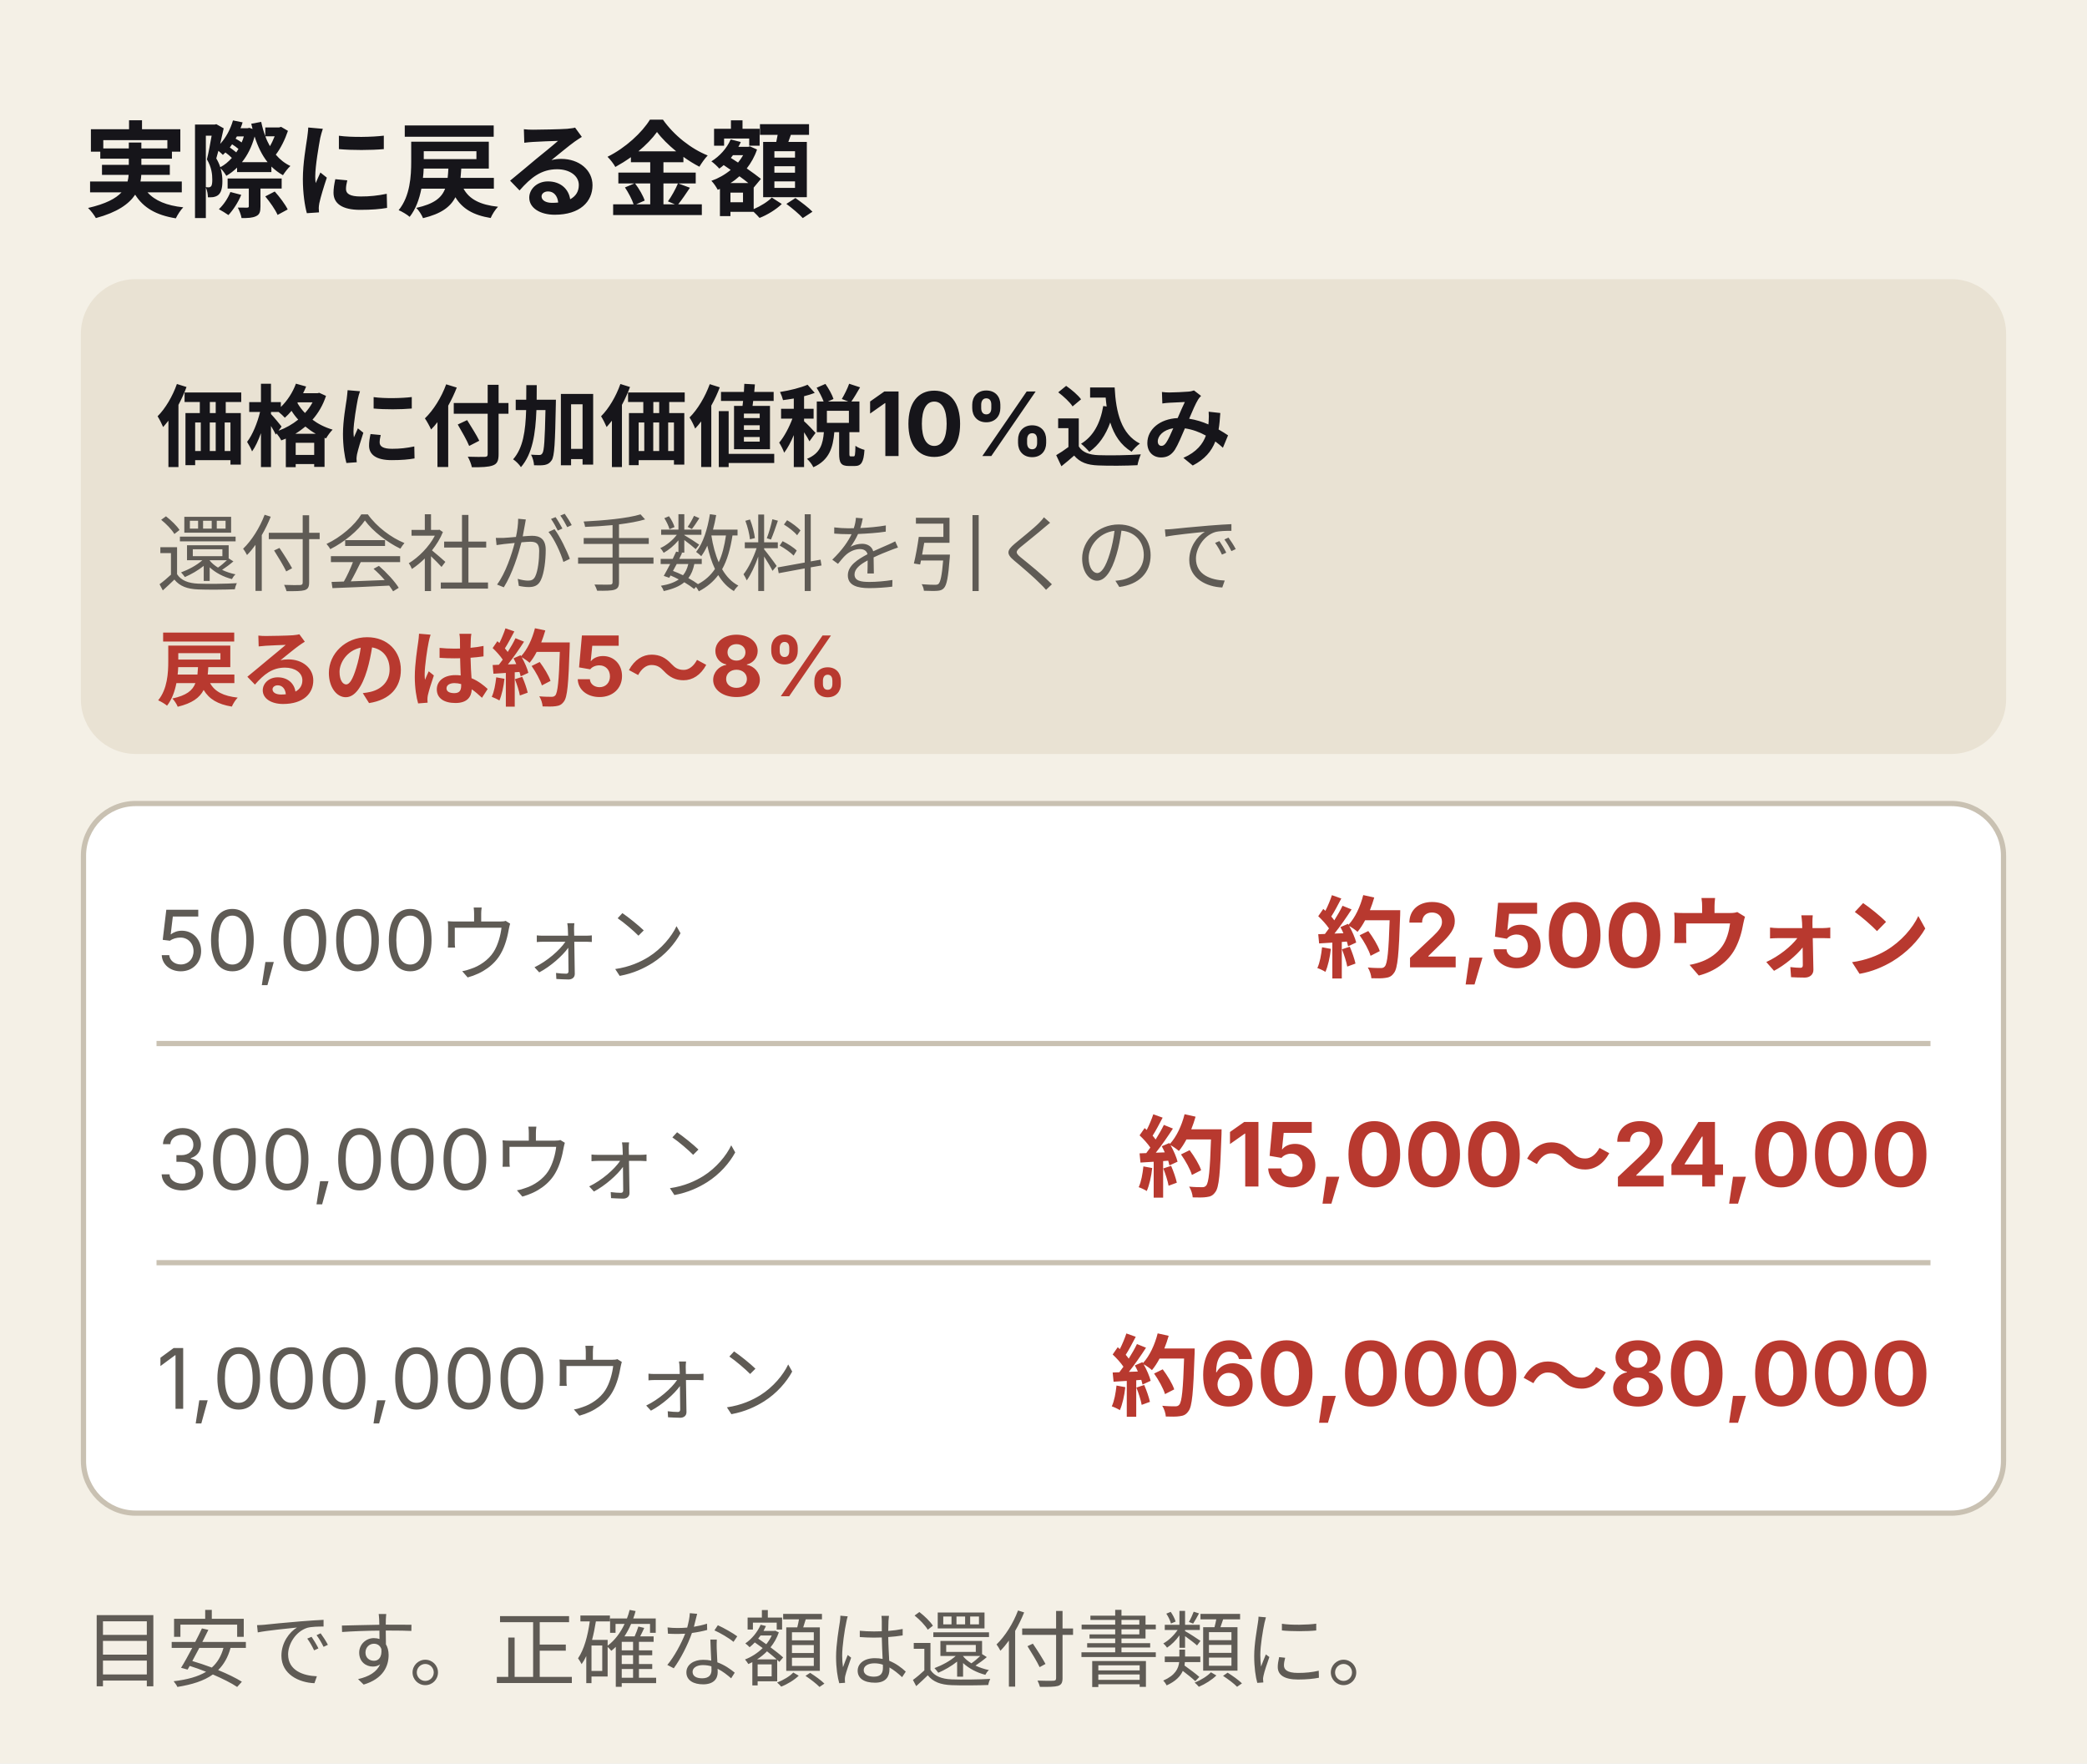
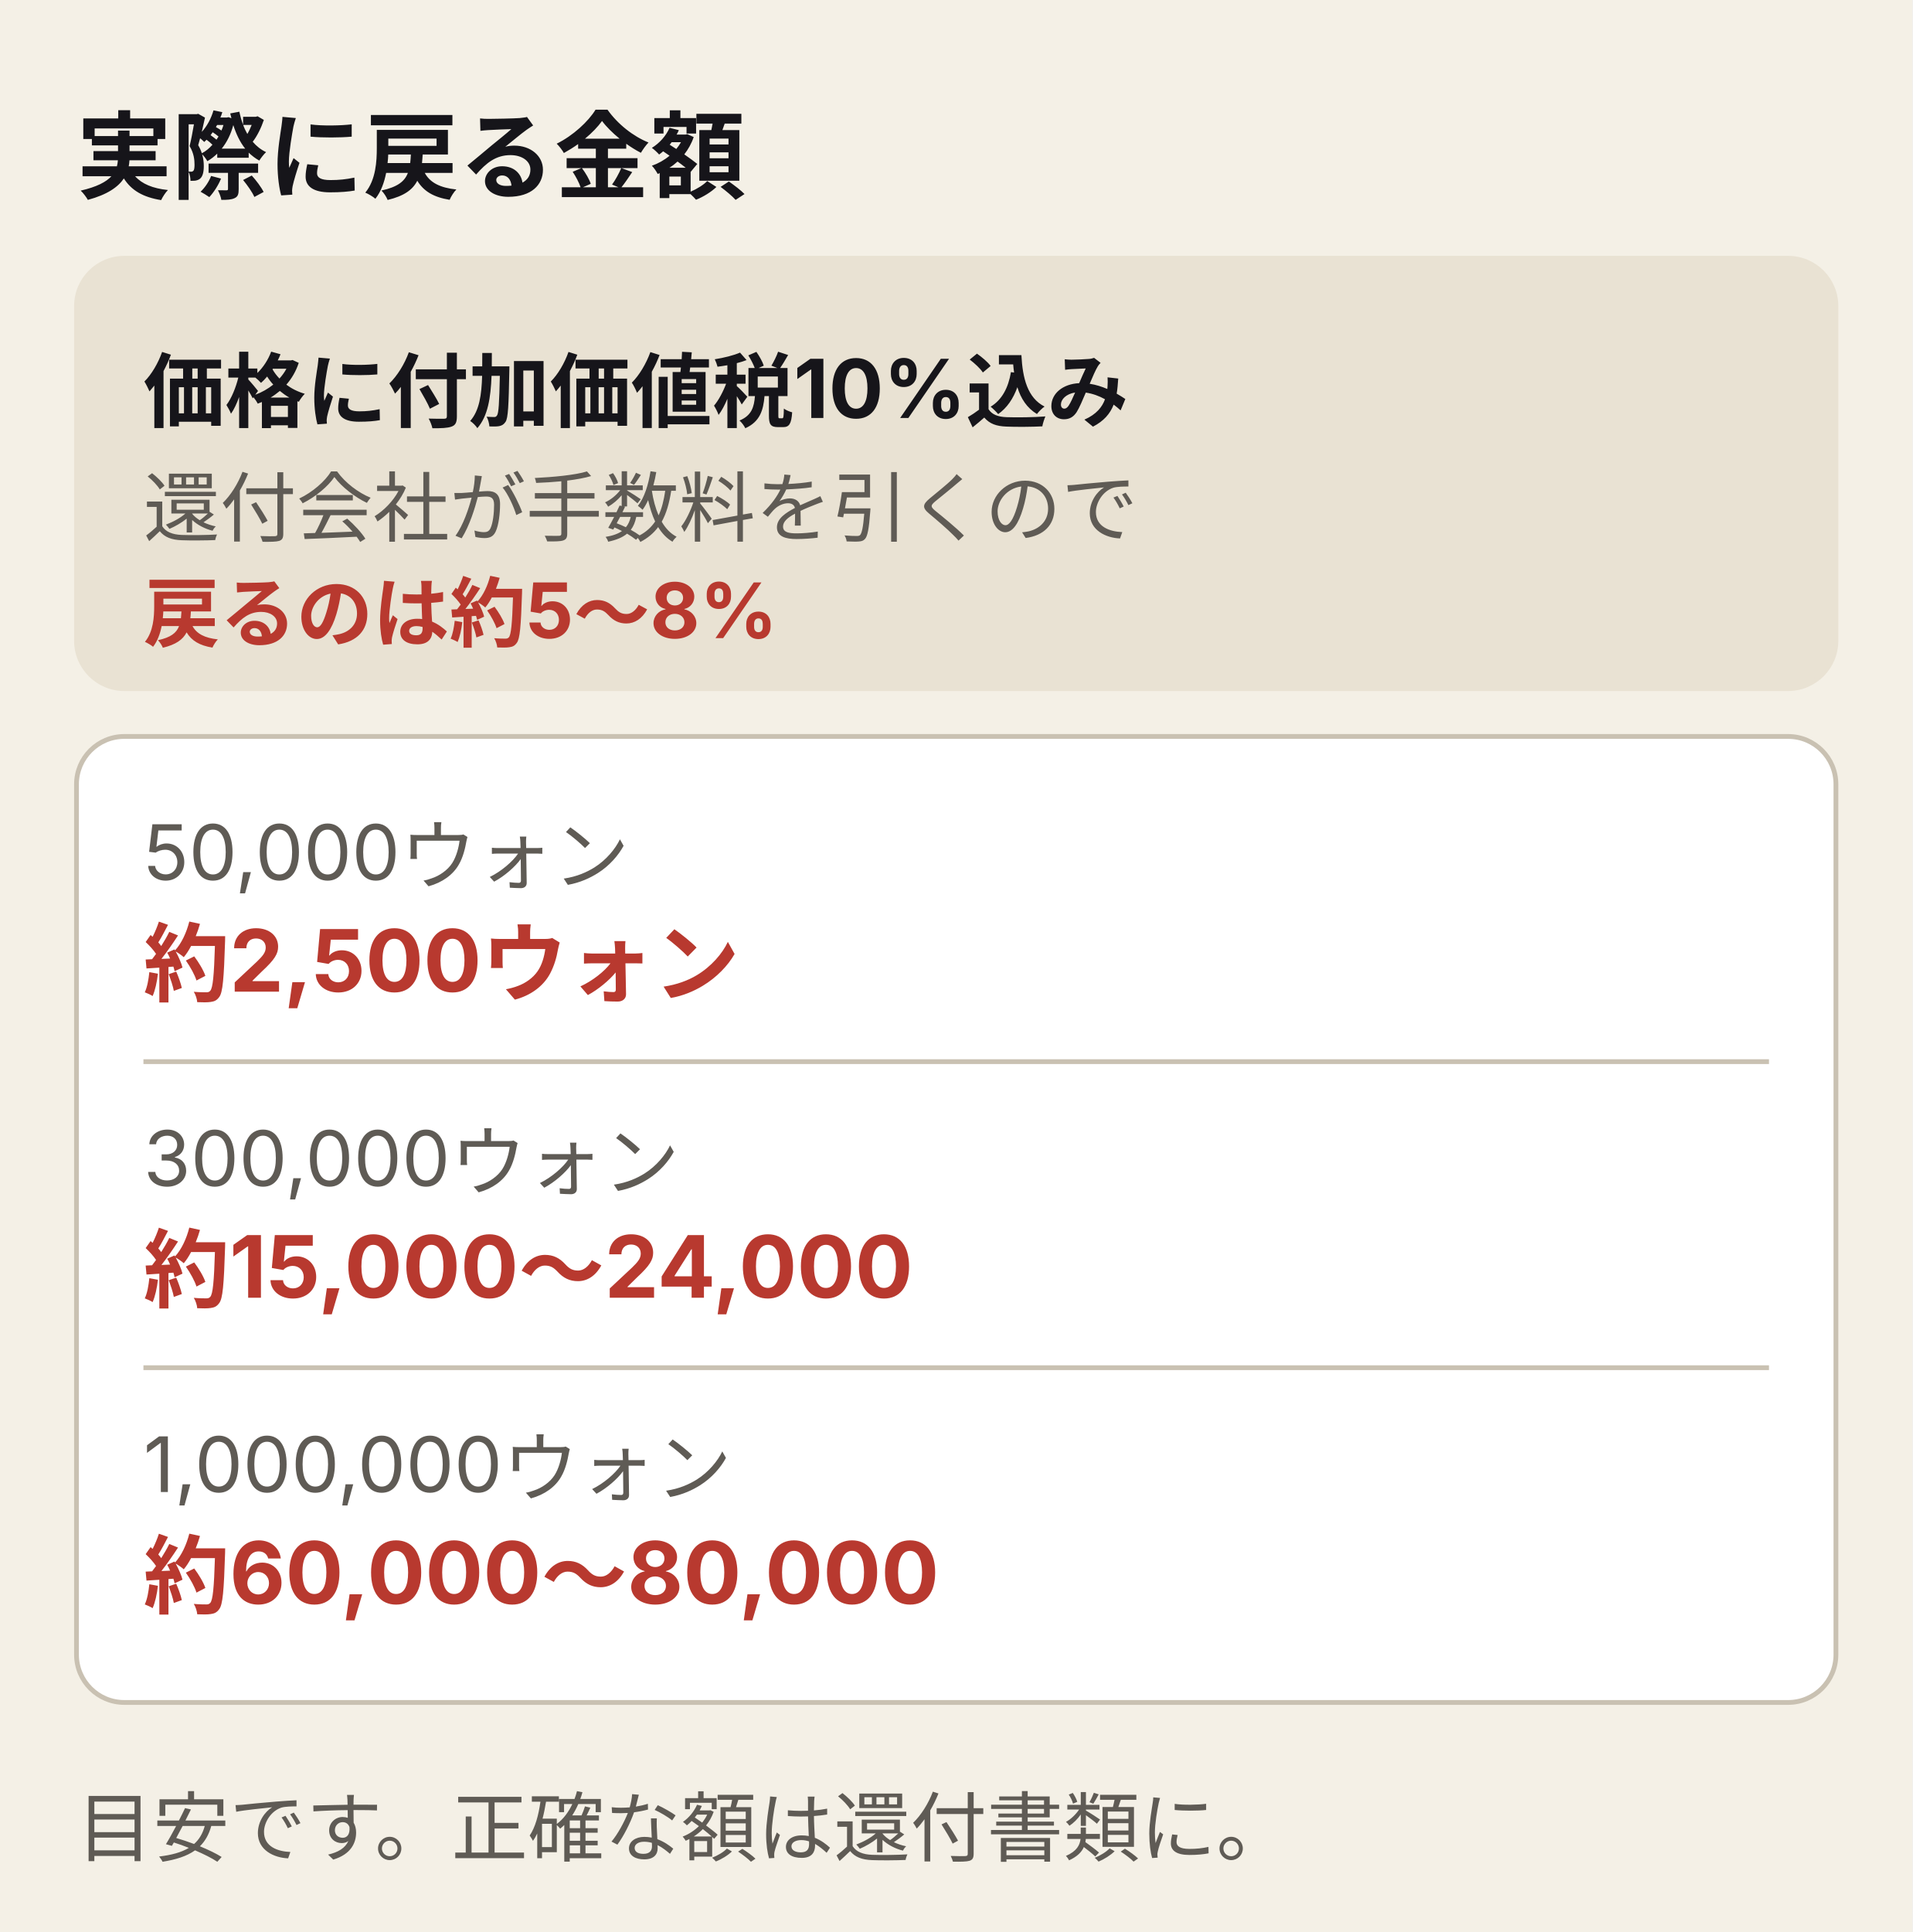
- <svg xmlns="http://www.w3.org/2000/svg" viewBox="0 0 400 338" role="img" aria-label="実際に戻る金額" font-family="system-ui, -apple-system, &quot;Noto Sans KR&quot;, &quot;Noto Sans JP&quot;, &quot;Noto Sans TC&quot;, sans-serif">
-   <rect width="400" height="338" fill="#f4f0e6" />
+ <svg xmlns="http://www.w3.org/2000/svg" viewBox="0 0 400 404" role="img" aria-label="実際に戻る金額" font-family="system-ui, -apple-system, &quot;Noto Sans KR&quot;, &quot;Noto Sans JP&quot;, &quot;Noto Sans TC&quot;, sans-serif">
+   <rect width="400" height="404" fill="#f4f0e6" />
  <text x="16" y="40" font-size="20" font-weight="700" fill="#16151a" text-anchor="start">実際に戻る金額</text>
  <rect x="16" y="54" width="368" height="90" rx="10" fill="#e9e2d3" stroke="#e9e2d3" stroke-width="1" />
  <text x="30" y="88" font-size="17" font-weight="700" fill="#16151a" text-anchor="start">価格に付加価値税10%込み</text>
  <text x="30" y="112" font-size="16" font-weight="400" fill="#5f5b55" text-anchor="start">還付会社が手数料を引くので</text>
  <text x="30" y="134" font-size="16" font-weight="700" fill="#b8392f" text-anchor="start">戻るのは約5〜8%</text>
-   <rect x="16" y="154" width="368" height="136" rx="10" fill="#ffffff" stroke="#c9c1b2" />
-   <text x="30" y="186" font-size="16" font-weight="400" fill="#5f5b55" text-anchor="start">50,000ウォン</text>
-   <text x="370" y="186" font-size="17" font-weight="700" fill="#b8392f" text-anchor="end">約2,500ウォン</text>
-   <path d="M30 200 H370" stroke="#c9c1b2" stroke-width="1" />
-   <text x="30" y="228" font-size="16" font-weight="400" fill="#5f5b55" text-anchor="start">300,000ウォン</text>
-   <text x="370" y="228" font-size="17" font-weight="700" fill="#b8392f" text-anchor="end">約15,000〜24,000</text>
-   <path d="M30 242 H370" stroke="#c9c1b2" stroke-width="1" />
-   <text x="30" y="270" font-size="16" font-weight="400" fill="#5f5b55" text-anchor="start">1,000,000ウォン</text>
-   <text x="370" y="270" font-size="17" font-weight="700" fill="#b8392f" text-anchor="end">約60,000〜80,000</text>
-   <text x="16" y="322" font-size="16" font-weight="400" fill="#5f5b55" text-anchor="start">目安です。正確な額は還付書類に。</text>
+   <rect x="16" y="154" width="368" height="202" rx="10" fill="#ffffff" stroke="#c9c1b2" />
+   <text x="30" y="184" font-size="16" font-weight="400" fill="#5f5b55" text-anchor="start">50,000ウォン</text>
+   <text x="30" y="208" font-size="18" font-weight="700" fill="#b8392f" text-anchor="start">約2,500ウォン</text>
+   <path d="M30 222 H370" stroke="#c9c1b2" stroke-width="1" />
+   <text x="30" y="248" font-size="16" font-weight="400" fill="#5f5b55" text-anchor="start">300,000ウォン</text>
+   <text x="30" y="272" font-size="18" font-weight="700" fill="#b8392f" text-anchor="start">約15,000〜24,000</text>
+   <path d="M30 286 H370" stroke="#c9c1b2" stroke-width="1" />
+   <text x="30" y="312" font-size="16" font-weight="400" fill="#5f5b55" text-anchor="start">1,000,000ウォン</text>
+   <text x="30" y="336" font-size="18" font-weight="700" fill="#b8392f" text-anchor="start">約60,000〜80,000</text>
+   <text x="16" y="388" font-size="16" font-weight="400" fill="#5f5b55" text-anchor="start">目安です。正確な額は還付書類に。</text>
</svg>
